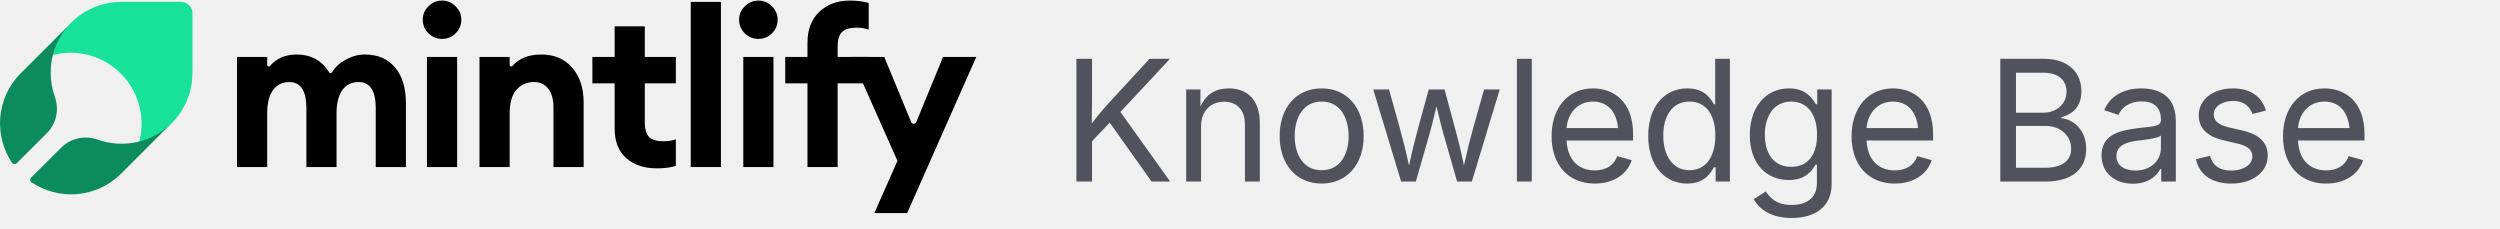
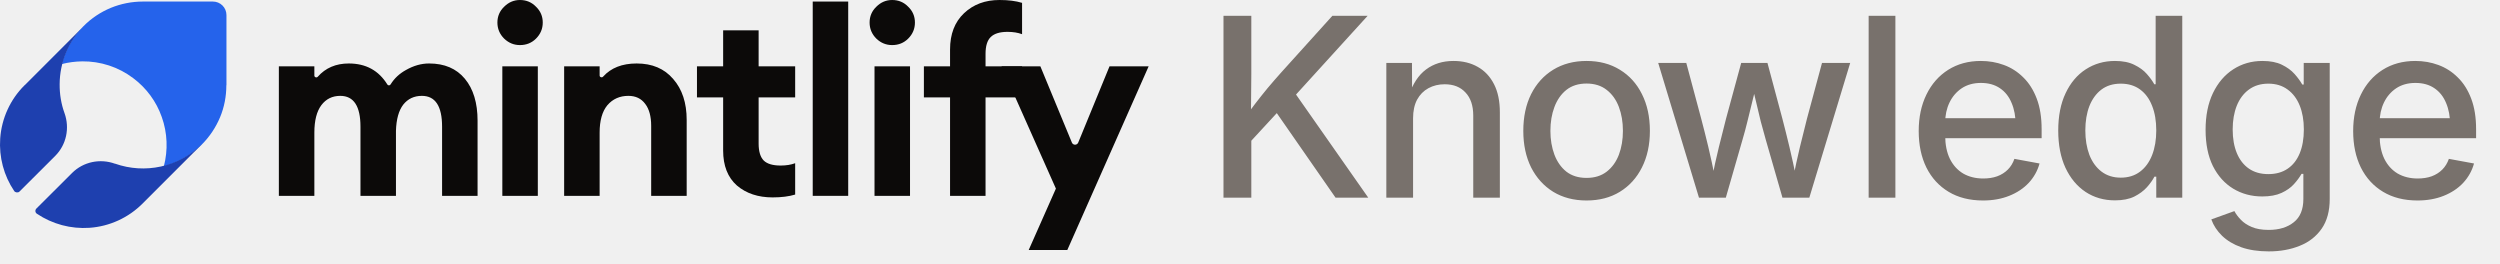
- <svg xmlns="http://www.w3.org/2000/svg" width="252" height="23" viewBox="0 0 252 23" fill="none">
-   <g clip-path="url(#clip0_10130_19192)">
-     <g clip-path="url(#clip1_10130_19192)">
-       <path d="M91.44 21.476H88.133L90.464 16.216L85.802 5.74H89.132L91.847 12.307C91.943 12.536 92.268 12.536 92.362 12.306L95.058 5.74H98.409L91.44 21.476Z" fill="#000000" />
-       <path d="M81.393 16.837V8.403H79.152V5.74H81.393V4.297C81.393 2.98 81.792 1.944 82.592 1.19C83.391 0.435 84.404 0.058 85.633 0.058C86.387 0.058 87.031 0.139 87.564 0.302V2.988C87.208 2.854 86.794 2.788 86.32 2.788C85.655 2.788 85.174 2.936 84.878 3.232C84.582 3.513 84.434 3.994 84.434 4.674V5.74H87.564V8.403H84.434V16.837H81.393Z" fill="#000000" />
-       <path d="M76.433 3.92C75.915 3.92 75.463 3.735 75.079 3.365C74.694 2.98 74.502 2.521 74.502 1.989C74.502 1.456 74.694 1.005 75.079 0.635C75.463 0.25 75.915 0.058 76.433 0.058C76.98 0.058 77.438 0.25 77.809 0.635C78.193 1.005 78.386 1.456 78.386 1.989C78.386 2.521 78.193 2.98 77.809 3.365C77.438 3.735 76.98 3.92 76.433 3.92ZM74.924 16.837V5.74H77.964V16.837H74.924Z" fill="#000000" />
-       <path d="M69.628 16.837V0.191H72.669V16.837H69.628Z" fill="#000000" />
-       <path d="M66.194 16.97C64.951 16.97 63.93 16.63 63.131 15.949C62.347 15.254 61.955 14.255 61.955 12.953V8.403H59.713V5.74H61.955V2.655H64.995V5.74H68.125V8.403H64.995V12.354C64.995 13.034 65.143 13.523 65.439 13.819C65.735 14.1 66.216 14.24 66.882 14.24C67.355 14.24 67.769 14.174 68.125 14.04V16.726C67.592 16.889 66.948 16.97 66.194 16.97Z" fill="#000000" />
-       <path d="M48.332 16.837V5.74H51.373V6.551C51.373 6.688 51.559 6.748 51.65 6.646C52.328 5.879 53.293 5.495 54.546 5.495C55.878 5.495 56.921 5.939 57.676 6.827C58.445 7.7 58.83 8.869 58.83 10.334V16.837H55.789V10.844C55.789 10.03 55.619 9.402 55.279 8.958C54.939 8.499 54.458 8.27 53.836 8.27C53.096 8.27 52.497 8.536 52.038 9.069C51.594 9.601 51.373 10.386 51.373 11.421V16.837H48.332Z" fill="#000000" />
-       <path d="M44.547 3.92C44.029 3.92 43.578 3.735 43.193 3.365C42.809 2.98 42.616 2.521 42.616 1.989C42.616 1.456 42.809 1.005 43.193 0.635C43.578 0.25 44.029 0.058 44.547 0.058C45.095 0.058 45.553 0.25 45.923 0.635C46.308 1.005 46.5 1.456 46.5 1.989C46.5 2.521 46.308 2.98 45.923 3.365C45.553 3.735 45.095 3.92 44.547 3.92ZM43.038 16.837V5.74H46.079V16.837H43.038Z" fill="#000000" />
-       <path d="M37.875 16.837V10.911C37.875 9.15 37.298 8.27 36.144 8.27C35.478 8.27 34.945 8.521 34.546 9.024C34.161 9.527 33.954 10.275 33.924 11.266V16.837H30.884V10.911C30.884 9.15 30.306 8.27 29.152 8.27C28.472 8.27 27.932 8.536 27.532 9.069C27.133 9.601 26.933 10.386 26.933 11.421V16.837H23.892V5.74H26.933V6.559C26.933 6.695 27.116 6.755 27.206 6.652C27.878 5.881 28.771 5.495 29.885 5.495C31.349 5.495 32.452 6.1 33.193 7.309C33.252 7.404 33.395 7.403 33.454 7.307C33.774 6.78 34.219 6.361 34.79 6.05C35.441 5.68 36.099 5.495 36.765 5.495C38.082 5.495 39.103 5.932 39.828 6.805C40.553 7.678 40.916 8.876 40.916 10.4V16.837H37.875Z" fill="#000000" />
-       <path d="M19.403 7.362V1.35C19.403 0.705 18.879 0.191 18.244 0.191H12.235C11.291 0.191 10.357 0.378 9.487 0.733C8.618 1.098 7.824 1.621 7.16 2.295L7.114 2.341C6.235 3.23 5.609 4.333 5.291 5.548C5.861 5.399 6.45 5.324 7.039 5.314C8.609 5.296 10.151 5.801 11.403 6.745C12.534 7.586 13.394 8.746 13.861 10.083C14.347 11.438 14.403 12.916 14.039 14.309C15.244 13.991 16.356 13.364 17.244 12.486L17.291 12.439C17.954 11.775 18.487 10.98 18.851 10.111C19.216 9.241 19.393 8.306 19.393 7.362H19.403Z" fill="#18E299" />
-       <path d="M5.112 7.26C5.121 5.416 5.857 3.646 7.151 2.324L2.151 7.326C2.133 7.344 2.114 7.354 2.095 7.372C0.876 8.583 0.14 10.204 0.019 11.918C-0.092 13.52 0.327 15.103 1.22 16.426C1.306 16.552 1.537 16.593 1.667 16.472L4.73 13.417C5.689 12.458 5.987 11.033 5.531 9.757C5.242 8.965 5.103 8.117 5.112 7.26Z" fill="#0C8C5E" />
-       <path d="M17.262 12.44C16.303 13.38 15.102 14.032 13.799 14.321C12.486 14.61 11.127 14.526 9.861 14.079C9.861 14.079 9.851 14.079 9.842 14.079C8.567 13.622 7.142 13.921 6.183 14.871L3.12 17.926C2.99 18.056 3.009 18.27 3.167 18.373C4.489 19.258 6.072 19.686 7.673 19.574C9.386 19.453 10.997 18.717 12.216 17.497L12.263 17.451L17.262 12.449V12.44Z" fill="#0C8C5E" />
-     </g>
-   </g>
-   <text x="107" y="18.3" font-family="Inter, ui-sans-serif, system-ui, -apple-system, BlinkMacSystemFont, sans-serif" font-size="17" font-weight="400" fill="#52525C" letter-spacing="-0.01em">Knowledge Base</text>
-   <defs>
-     <clipPath id="clip0_10130_19192">
-       <rect width="98.419" height="21.534" fill="#FFFFFF" />
-     </clipPath>
-     <clipPath id="clip1_10130_19192">
-       <rect width="98.419" height="21.533" fill="#FFFFFF" transform="translate(0 0.000488281)" />
-     </clipPath>
-   </defs>
+ <svg xmlns="http://www.w3.org/2000/svg" width="180" height="19" viewBox="0 0 180 19" fill="none">
+   <path d="M76.846 18H74.066L76.025 13.579L72.108 4.775H74.906L77.176 10.266C77.26 10.469 77.549 10.469 77.632 10.265L79.886 4.775H82.703L76.846 18Z" fill="#0C0A09" />
+   <path d="M68.404 14.101V7.013H66.52V4.775H68.404V3.563C68.404 2.456 68.74 1.585 69.411 0.951C70.082 0.317 70.934 0 71.966 0C72.601 0 73.141 0.068 73.589 0.205V2.462C73.291 2.35 72.943 2.294 72.545 2.294C71.985 2.294 71.581 2.419 71.332 2.667C71.084 2.904 70.959 3.308 70.959 3.88V4.775H73.589V7.013H70.959V14.101H68.404Z" fill="#0C0A09" />
+   <path d="M64.234 3.246C63.798 3.246 63.419 3.09 63.096 2.779C62.773 2.456 62.611 2.07 62.611 1.623C62.611 1.175 62.773 0.796 63.096 0.485C63.419 0.162 63.798 0 64.234 0C64.694 0 65.079 0.162 65.39 0.485C65.713 0.796 65.875 1.175 65.875 1.623C65.875 2.07 65.713 2.456 65.39 2.779C65.079 3.09 64.694 3.246 64.234 3.246ZM62.965 14.101V4.775H65.521V14.101H62.965Z" fill="#0C0A09" />
+   <path d="M58.516 14.101V0.112H61.071V14.101H58.516Z" fill="#0C0A09" />
+   <path d="M55.629 14.213C54.584 14.213 53.726 13.927 53.055 13.355C52.396 12.771 52.066 11.932 52.066 10.837V7.013H50.182V4.775H52.066V2.182H54.621V4.775H57.252V7.013H54.621V10.334C54.621 10.906 54.746 11.316 54.995 11.565C55.243 11.801 55.647 11.919 56.207 11.919C56.605 11.919 56.953 11.863 57.252 11.751V14.008C56.804 14.145 56.263 14.213 55.629 14.213Z" fill="#0C0A09" />
+   <path d="M40.618 14.102V4.775H43.173V5.436C43.173 5.558 43.339 5.612 43.42 5.521C43.989 4.887 44.796 4.57 45.84 4.57C46.96 4.57 47.836 4.943 48.471 5.689C49.117 6.423 49.441 7.405 49.441 8.636V14.102H46.885V9.065C46.885 8.381 46.742 7.853 46.456 7.48C46.17 7.094 45.766 6.902 45.244 6.902C44.622 6.902 44.118 7.126 43.733 7.573C43.36 8.021 43.173 8.68 43.173 9.55V14.102H40.618Z" fill="#0C0A09" />
+   <path d="M37.436 3.246C37.001 3.246 36.622 3.09 36.298 2.779C35.975 2.456 35.813 2.07 35.813 1.623C35.813 1.175 35.975 0.796 36.298 0.485C36.622 0.162 37.001 0 37.436 0C37.896 0 38.282 0.162 38.593 0.485C38.916 0.796 39.078 1.175 39.078 1.623C39.078 2.07 38.916 2.456 38.593 2.779C38.282 3.09 37.896 3.246 37.436 3.246ZM36.168 14.101V4.775H38.723V14.101H36.168Z" fill="#0C0A09" />
+   <path d="M31.83 14.102V9.121C31.83 7.642 31.345 6.902 30.375 6.902C29.815 6.902 29.367 7.113 29.032 7.536C28.708 7.959 28.534 8.587 28.509 9.42V14.102H25.954V9.121C25.954 7.642 25.469 6.902 24.499 6.902C23.927 6.902 23.473 7.126 23.137 7.573C22.802 8.021 22.634 8.68 22.634 9.55V14.102H20.078V4.775H22.634V5.443C22.634 5.564 22.797 5.618 22.877 5.527C23.44 4.889 24.186 4.57 25.115 4.57C26.341 4.57 27.266 5.075 27.889 6.084C27.941 6.168 28.068 6.167 28.12 6.082C28.389 5.644 28.761 5.296 29.237 5.036C29.784 4.726 30.337 4.57 30.897 4.57C32.004 4.57 32.862 4.937 33.471 5.671C34.08 6.404 34.385 7.412 34.385 8.692V14.102H31.83Z" fill="#0C0A09" />
+   <path d="M16.305 6.139V1.086C16.305 0.544 15.865 0.112 15.331 0.112H10.281C9.488 0.112 8.702 0.269 7.972 0.568C7.242 0.874 6.574 1.314 6.016 1.88L5.977 1.919C5.239 2.666 4.713 3.593 4.446 4.614C4.925 4.488 5.419 4.426 5.914 4.418C7.234 4.402 8.53 4.826 9.582 5.62C10.532 6.327 11.255 7.301 11.648 8.425C12.056 9.564 12.103 10.806 11.797 11.977C12.81 11.71 13.745 11.183 14.491 10.444L14.53 10.405C15.088 9.847 15.535 9.179 15.842 8.449C16.148 7.718 16.297 6.932 16.297 6.139H16.305Z" fill="#2563EB" />
+   <path d="M4.295 6.053C4.303 4.503 4.921 3.016 6.008 1.904L1.807 6.108C1.791 6.124 1.775 6.131 1.76 6.147C0.735 7.165 0.117 8.527 0.015 9.967C-0.079 11.313 0.273 12.644 1.024 13.756C1.096 13.862 1.29 13.897 1.4 13.795L3.974 11.227C4.78 10.421 5.03 9.223 4.647 8.151C4.404 7.486 4.287 6.773 4.295 6.053Z" fill="#1E40AF" />
+   <path d="M14.506 10.406C13.7 11.196 12.69 11.744 11.595 11.987C10.492 12.23 9.349 12.159 8.285 11.784C8.285 11.784 8.277 11.784 8.27 11.784C7.198 11.4 6.001 11.65 5.195 12.449L2.62 15.016C2.511 15.126 2.527 15.306 2.66 15.392C3.771 16.136 5.101 16.496 6.447 16.402C7.886 16.3 9.24 15.682 10.265 14.656L10.304 14.617L14.506 10.414V10.406Z" fill="#1E40AF" />
+   <path d="M89.506 10.77V8.651C89.799 8.235 90.089 7.84 90.376 7.465C90.664 7.09 90.96 6.718 91.264 6.349C91.575 5.979 91.903 5.602 92.249 5.215L95.931 1.137H98.471L92.899 7.263L92.767 7.236L89.506 10.77ZM88.091 14.232V1.137H90.095V5.329L90.069 8.317L90.095 9.293V14.232H88.091ZM96.16 14.232L91.695 7.808L92.943 6.278L98.515 14.232H96.16ZM101.741 8.52V14.232H99.816V4.529H101.662L101.671 6.911H101.425C101.712 6.044 102.128 5.408 102.673 5.004C103.218 4.594 103.877 4.389 104.65 4.389C105.312 4.389 105.892 4.529 106.39 4.811C106.894 5.092 107.287 5.508 107.568 6.059C107.849 6.604 107.99 7.28 107.99 8.089V14.232H106.074V8.326C106.074 7.611 105.89 7.058 105.52 6.665C105.157 6.267 104.656 6.067 104.017 6.067C103.584 6.067 103.194 6.161 102.848 6.349C102.503 6.536 102.23 6.812 102.031 7.175C101.838 7.538 101.741 7.986 101.741 8.52ZM114.231 14.435C113.317 14.435 112.517 14.227 111.831 13.81C111.152 13.389 110.621 12.803 110.24 12.053C109.865 11.297 109.678 10.421 109.678 9.425C109.678 8.417 109.865 7.535 110.24 6.779C110.621 6.023 111.152 5.438 111.831 5.021C112.517 4.6 113.317 4.389 114.231 4.389C115.151 4.389 115.95 4.6 116.63 5.021C117.316 5.438 117.846 6.023 118.221 6.779C118.602 7.535 118.792 8.417 118.792 9.425C118.792 10.421 118.602 11.297 118.221 12.053C117.846 12.803 117.316 13.389 116.63 13.81C115.95 14.227 115.151 14.435 114.231 14.435ZM114.231 12.809C114.811 12.809 115.294 12.659 115.681 12.36C116.073 12.056 116.366 11.648 116.56 11.139C116.753 10.623 116.85 10.052 116.85 9.425C116.85 8.786 116.753 8.212 116.56 7.702C116.366 7.187 116.073 6.776 115.681 6.472C115.294 6.167 114.811 6.015 114.231 6.015C113.651 6.015 113.167 6.167 112.78 6.472C112.4 6.776 112.113 7.187 111.919 7.702C111.726 8.212 111.629 8.786 111.629 9.425C111.629 10.052 111.726 10.623 111.919 11.139C112.113 11.648 112.4 12.056 112.78 12.36C113.167 12.659 113.651 12.809 114.231 12.809ZM122.326 14.232L119.39 4.529H121.412L122.484 8.537C122.648 9.152 122.818 9.826 122.994 10.559C123.17 11.291 123.342 12.094 123.512 12.967H123.24C123.404 12.117 123.577 11.326 123.758 10.594C123.94 9.861 124.113 9.176 124.277 8.537L125.367 4.529H127.256L128.329 8.537C128.493 9.164 128.663 9.844 128.838 10.576C129.014 11.309 129.187 12.105 129.357 12.967H129.076C129.246 12.111 129.419 11.317 129.594 10.585C129.77 9.853 129.94 9.17 130.104 8.537L131.185 4.529H133.215L130.271 14.232H128.337L127.133 10.049C127.01 9.627 126.89 9.19 126.773 8.739C126.662 8.282 126.55 7.816 126.439 7.342C126.328 6.867 126.216 6.401 126.105 5.944H126.501C126.389 6.401 126.275 6.867 126.158 7.342C126.046 7.816 125.932 8.282 125.815 8.739C125.704 9.196 125.587 9.633 125.463 10.049L124.259 14.232H122.326ZM136.468 1.137V14.232H134.543V1.137H136.468ZM142.779 14.435C141.818 14.435 140.992 14.227 140.3 13.81C139.609 13.395 139.075 12.812 138.7 12.062C138.331 11.312 138.147 10.435 138.147 9.434C138.147 8.443 138.331 7.57 138.7 6.814C139.07 6.053 139.591 5.458 140.265 5.03C140.939 4.603 141.724 4.389 142.62 4.389C143.206 4.389 143.76 4.485 144.282 4.679C144.809 4.872 145.275 5.171 145.679 5.575C146.089 5.974 146.411 6.483 146.646 7.104C146.88 7.72 146.997 8.452 146.997 9.302V9.952H139.166V8.511H146.004L145.125 8.977C145.125 8.385 145.029 7.863 144.835 7.412C144.648 6.955 144.367 6.601 143.992 6.349C143.622 6.097 143.168 5.971 142.629 5.971C142.09 5.971 141.627 6.1 141.241 6.357C140.86 6.615 140.567 6.958 140.362 7.386C140.157 7.813 140.054 8.291 140.054 8.818V9.759C140.054 10.409 140.165 10.966 140.388 11.429C140.617 11.892 140.936 12.246 141.346 12.492C141.762 12.732 142.245 12.852 142.796 12.852C143.165 12.852 143.499 12.8 143.798 12.694C144.097 12.583 144.352 12.422 144.563 12.211C144.774 12 144.932 11.742 145.037 11.438L146.848 11.771C146.701 12.299 146.441 12.765 146.066 13.169C145.691 13.567 145.222 13.878 144.659 14.101C144.103 14.323 143.476 14.435 142.779 14.435ZM152.28 14.426C151.483 14.426 150.777 14.224 150.162 13.819C149.547 13.409 149.063 12.829 148.712 12.079C148.366 11.329 148.193 10.435 148.193 9.398C148.193 8.355 148.369 7.462 148.72 6.718C149.072 5.968 149.555 5.394 150.171 4.995C150.792 4.591 151.495 4.389 152.28 4.389C152.842 4.389 153.308 4.482 153.677 4.67C154.052 4.852 154.351 5.071 154.574 5.329C154.802 5.587 154.981 5.833 155.11 6.067H155.207V1.137H157.123V14.232H155.251V12.721H155.119C154.99 12.967 154.808 13.222 154.574 13.485C154.34 13.743 154.038 13.966 153.669 14.153C153.299 14.335 152.837 14.426 152.28 14.426ZM152.693 12.791C153.238 12.791 153.701 12.648 154.082 12.36C154.463 12.073 154.753 11.675 154.952 11.165C155.151 10.655 155.251 10.063 155.251 9.39C155.251 8.71 155.151 8.121 154.952 7.623C154.758 7.119 154.471 6.727 154.09 6.445C153.71 6.164 153.244 6.023 152.693 6.023C152.142 6.023 151.676 6.167 151.296 6.454C150.921 6.741 150.633 7.137 150.434 7.641C150.241 8.145 150.144 8.728 150.144 9.39C150.144 10.046 150.241 10.632 150.434 11.148C150.633 11.657 150.923 12.059 151.304 12.352C151.691 12.645 152.154 12.791 152.693 12.791ZM163.355 18.1C162.593 18.1 161.931 18 161.368 17.801C160.812 17.602 160.352 17.326 159.988 16.975C159.631 16.629 159.373 16.236 159.215 15.797L160.876 15.199C160.987 15.41 161.143 15.618 161.342 15.823C161.541 16.034 161.802 16.207 162.124 16.342C162.446 16.482 162.854 16.553 163.346 16.553C164.096 16.553 164.699 16.368 165.156 15.999C165.613 15.636 165.842 15.079 165.842 14.329V12.519H165.71C165.569 12.765 165.385 13.014 165.156 13.266C164.934 13.512 164.638 13.72 164.269 13.89C163.899 14.06 163.437 14.145 162.88 14.145C162.106 14.145 161.409 13.957 160.788 13.582C160.173 13.207 159.687 12.665 159.329 11.956C158.978 11.241 158.802 10.371 158.802 9.346C158.802 8.326 158.978 7.447 159.329 6.709C159.687 5.965 160.173 5.394 160.788 4.995C161.409 4.591 162.112 4.389 162.897 4.389C163.46 4.389 163.926 4.479 164.295 4.661C164.67 4.843 164.975 5.065 165.209 5.329C165.443 5.593 165.628 5.845 165.763 6.085H165.868V4.529H167.74V14.32C167.74 15.193 167.547 15.908 167.16 16.465C166.773 17.021 166.249 17.432 165.587 17.695C164.925 17.965 164.181 18.1 163.355 18.1ZM163.319 12.536C163.864 12.536 164.327 12.407 164.708 12.149C165.089 11.892 165.379 11.523 165.578 11.042C165.777 10.562 165.877 9.987 165.877 9.319C165.877 8.663 165.777 8.089 165.578 7.597C165.379 7.104 165.089 6.721 164.708 6.445C164.327 6.164 163.864 6.023 163.319 6.023C162.769 6.023 162.3 6.167 161.913 6.454C161.532 6.735 161.242 7.125 161.043 7.623C160.85 8.115 160.753 8.681 160.753 9.319C160.753 9.976 160.853 10.544 161.052 11.024C161.251 11.505 161.541 11.877 161.922 12.141C162.303 12.404 162.769 12.536 163.319 12.536ZM174.06 14.435C173.099 14.435 172.273 14.227 171.581 13.81C170.89 13.395 170.357 12.812 169.982 12.062C169.613 11.312 169.428 10.435 169.428 9.434C169.428 8.443 169.613 7.57 169.982 6.814C170.351 6.053 170.872 5.458 171.546 5.03C172.22 4.603 173.005 4.389 173.902 4.389C174.488 4.389 175.041 4.485 175.563 4.679C176.09 4.872 176.556 5.171 176.96 5.575C177.37 5.974 177.693 6.483 177.927 7.104C178.162 7.72 178.279 8.452 178.279 9.302V9.952H170.448V8.511H177.286L176.407 8.977C176.407 8.385 176.31 7.863 176.117 7.412C175.929 6.955 175.648 6.601 175.273 6.349C174.904 6.097 174.45 5.971 173.911 5.971C173.371 5.971 172.909 6.1 172.522 6.357C172.141 6.615 171.848 6.958 171.643 7.386C171.438 7.813 171.335 8.291 171.335 8.818V9.759C171.335 10.409 171.447 10.966 171.669 11.429C171.898 11.892 172.217 12.246 172.627 12.492C173.043 12.732 173.527 12.852 174.078 12.852C174.447 12.852 174.781 12.8 175.079 12.694C175.378 12.583 175.633 12.422 175.844 12.211C176.055 12 176.213 11.742 176.319 11.438L178.129 11.771C177.983 12.299 177.722 12.765 177.347 13.169C176.972 13.567 176.503 13.878 175.941 14.101C175.384 14.323 174.757 14.435 174.06 14.435Z" fill="#78716C" />
</svg>
